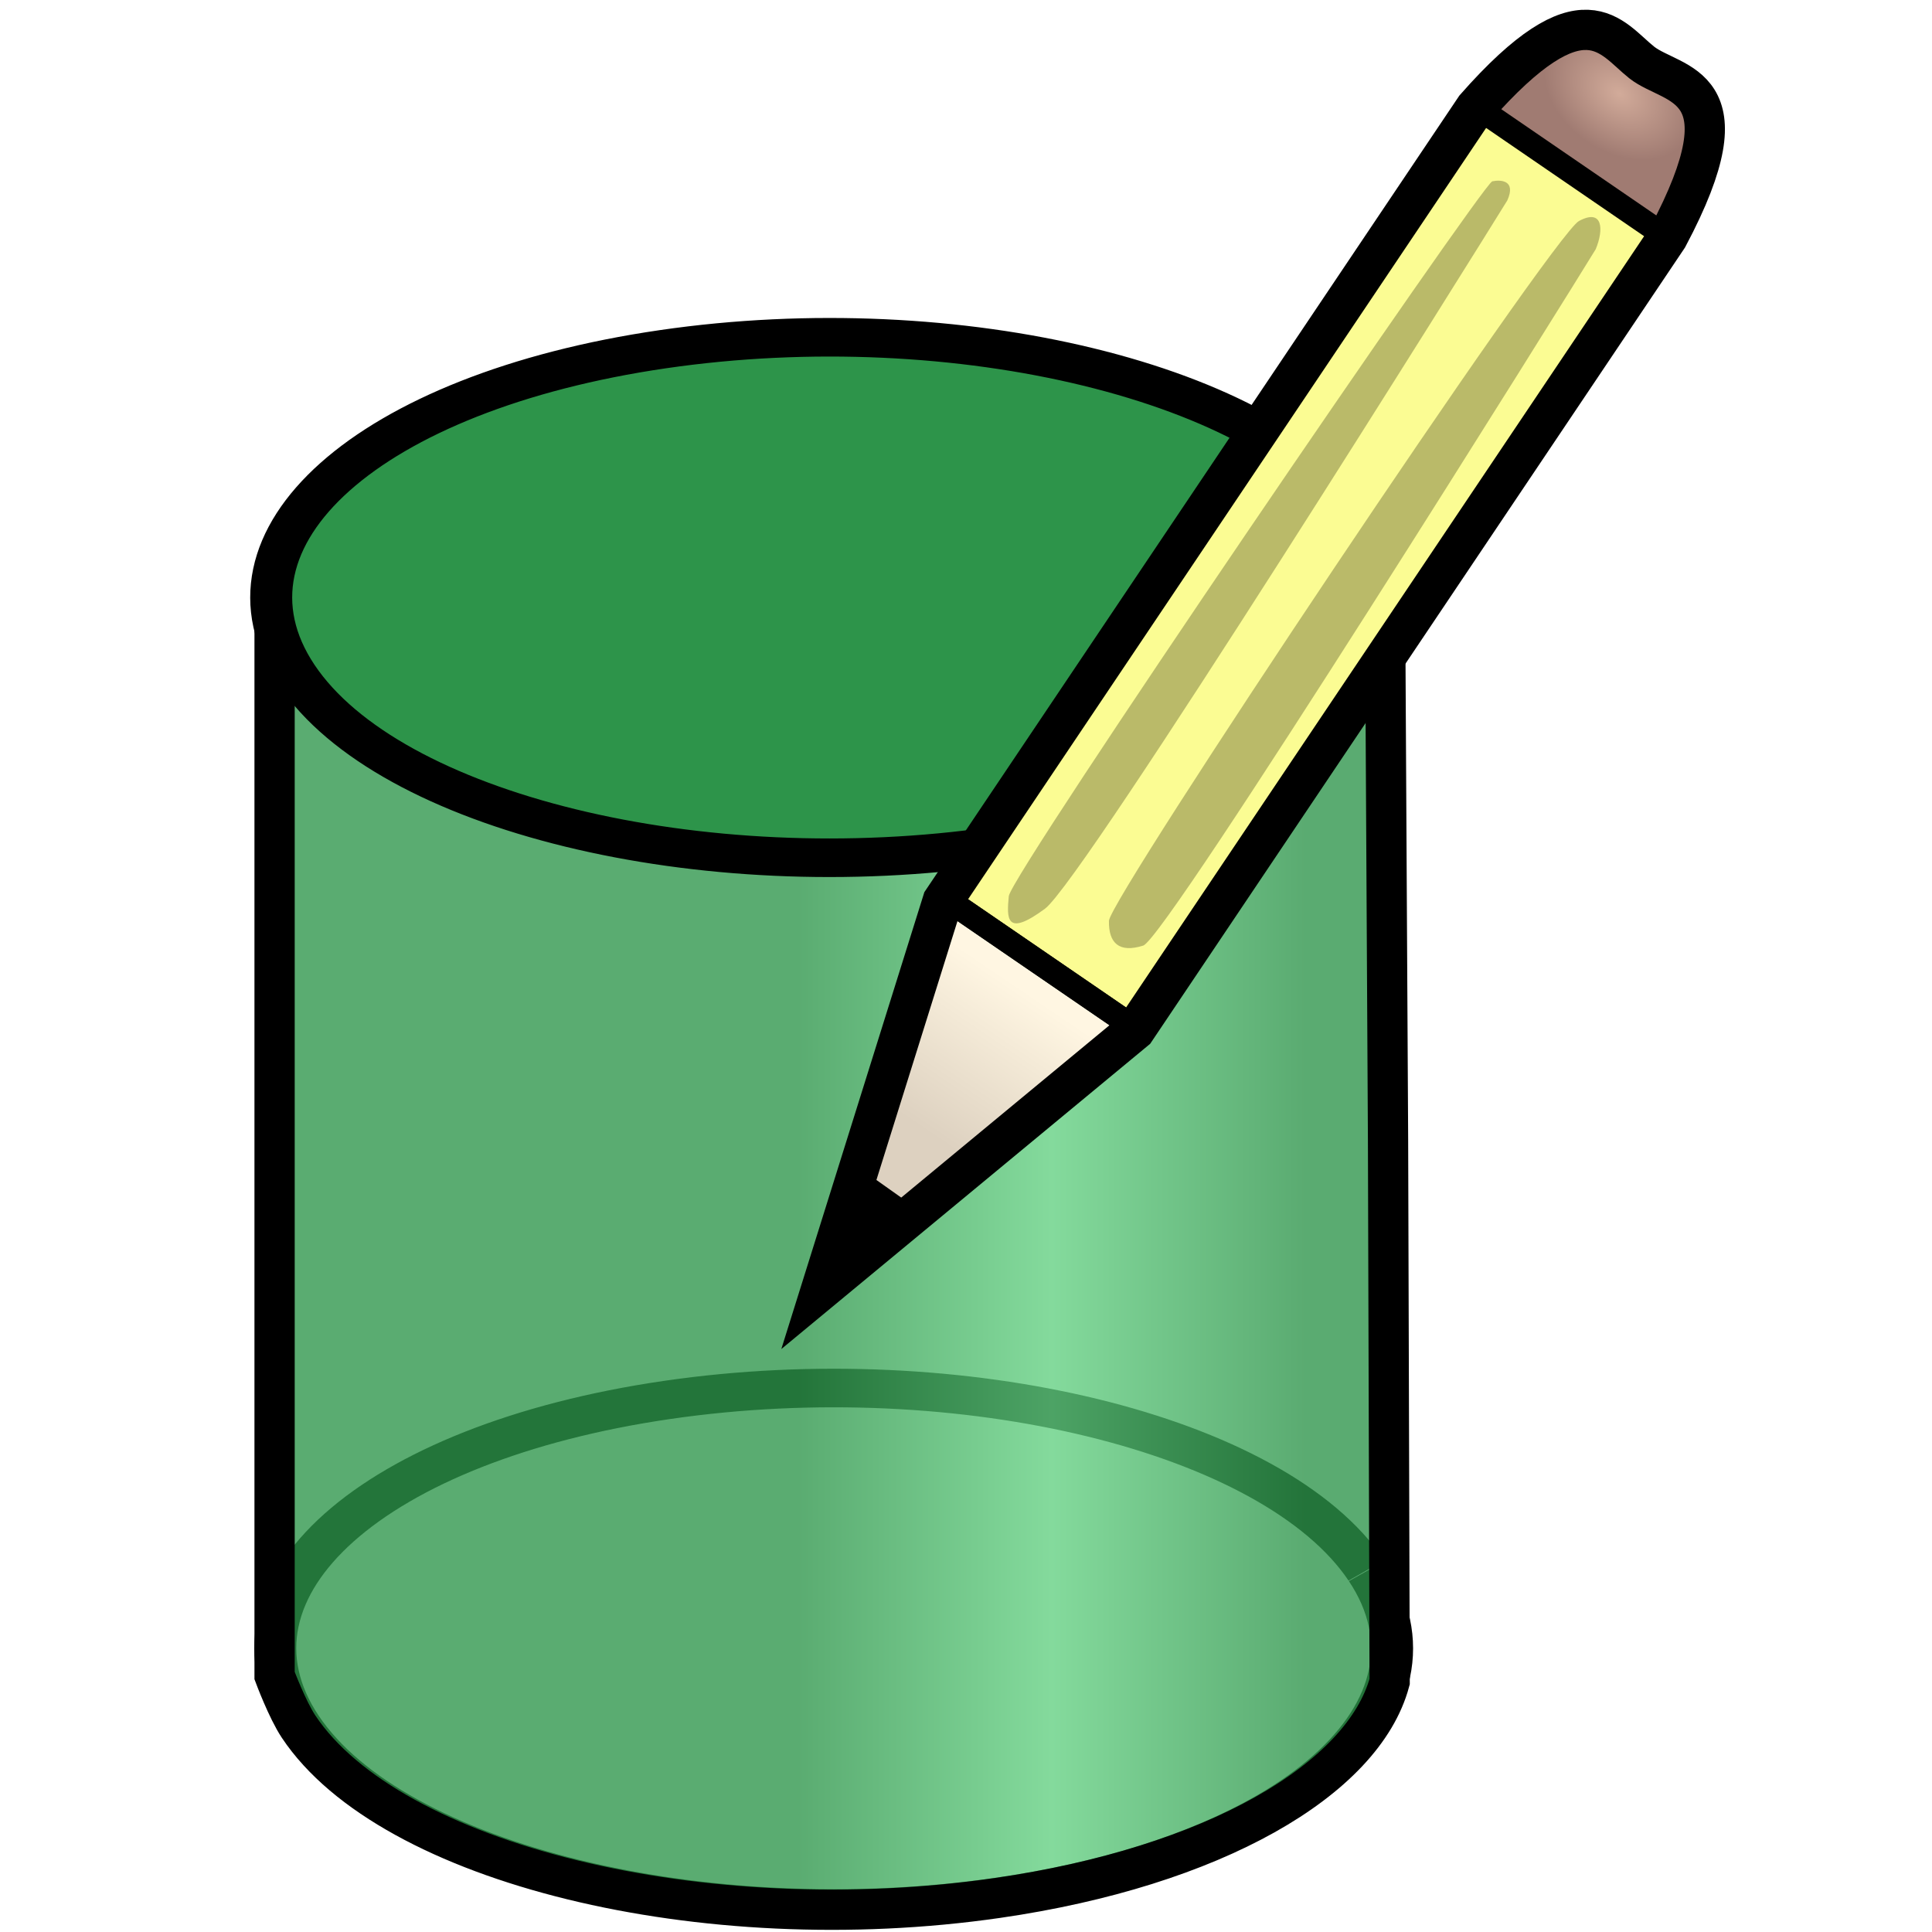
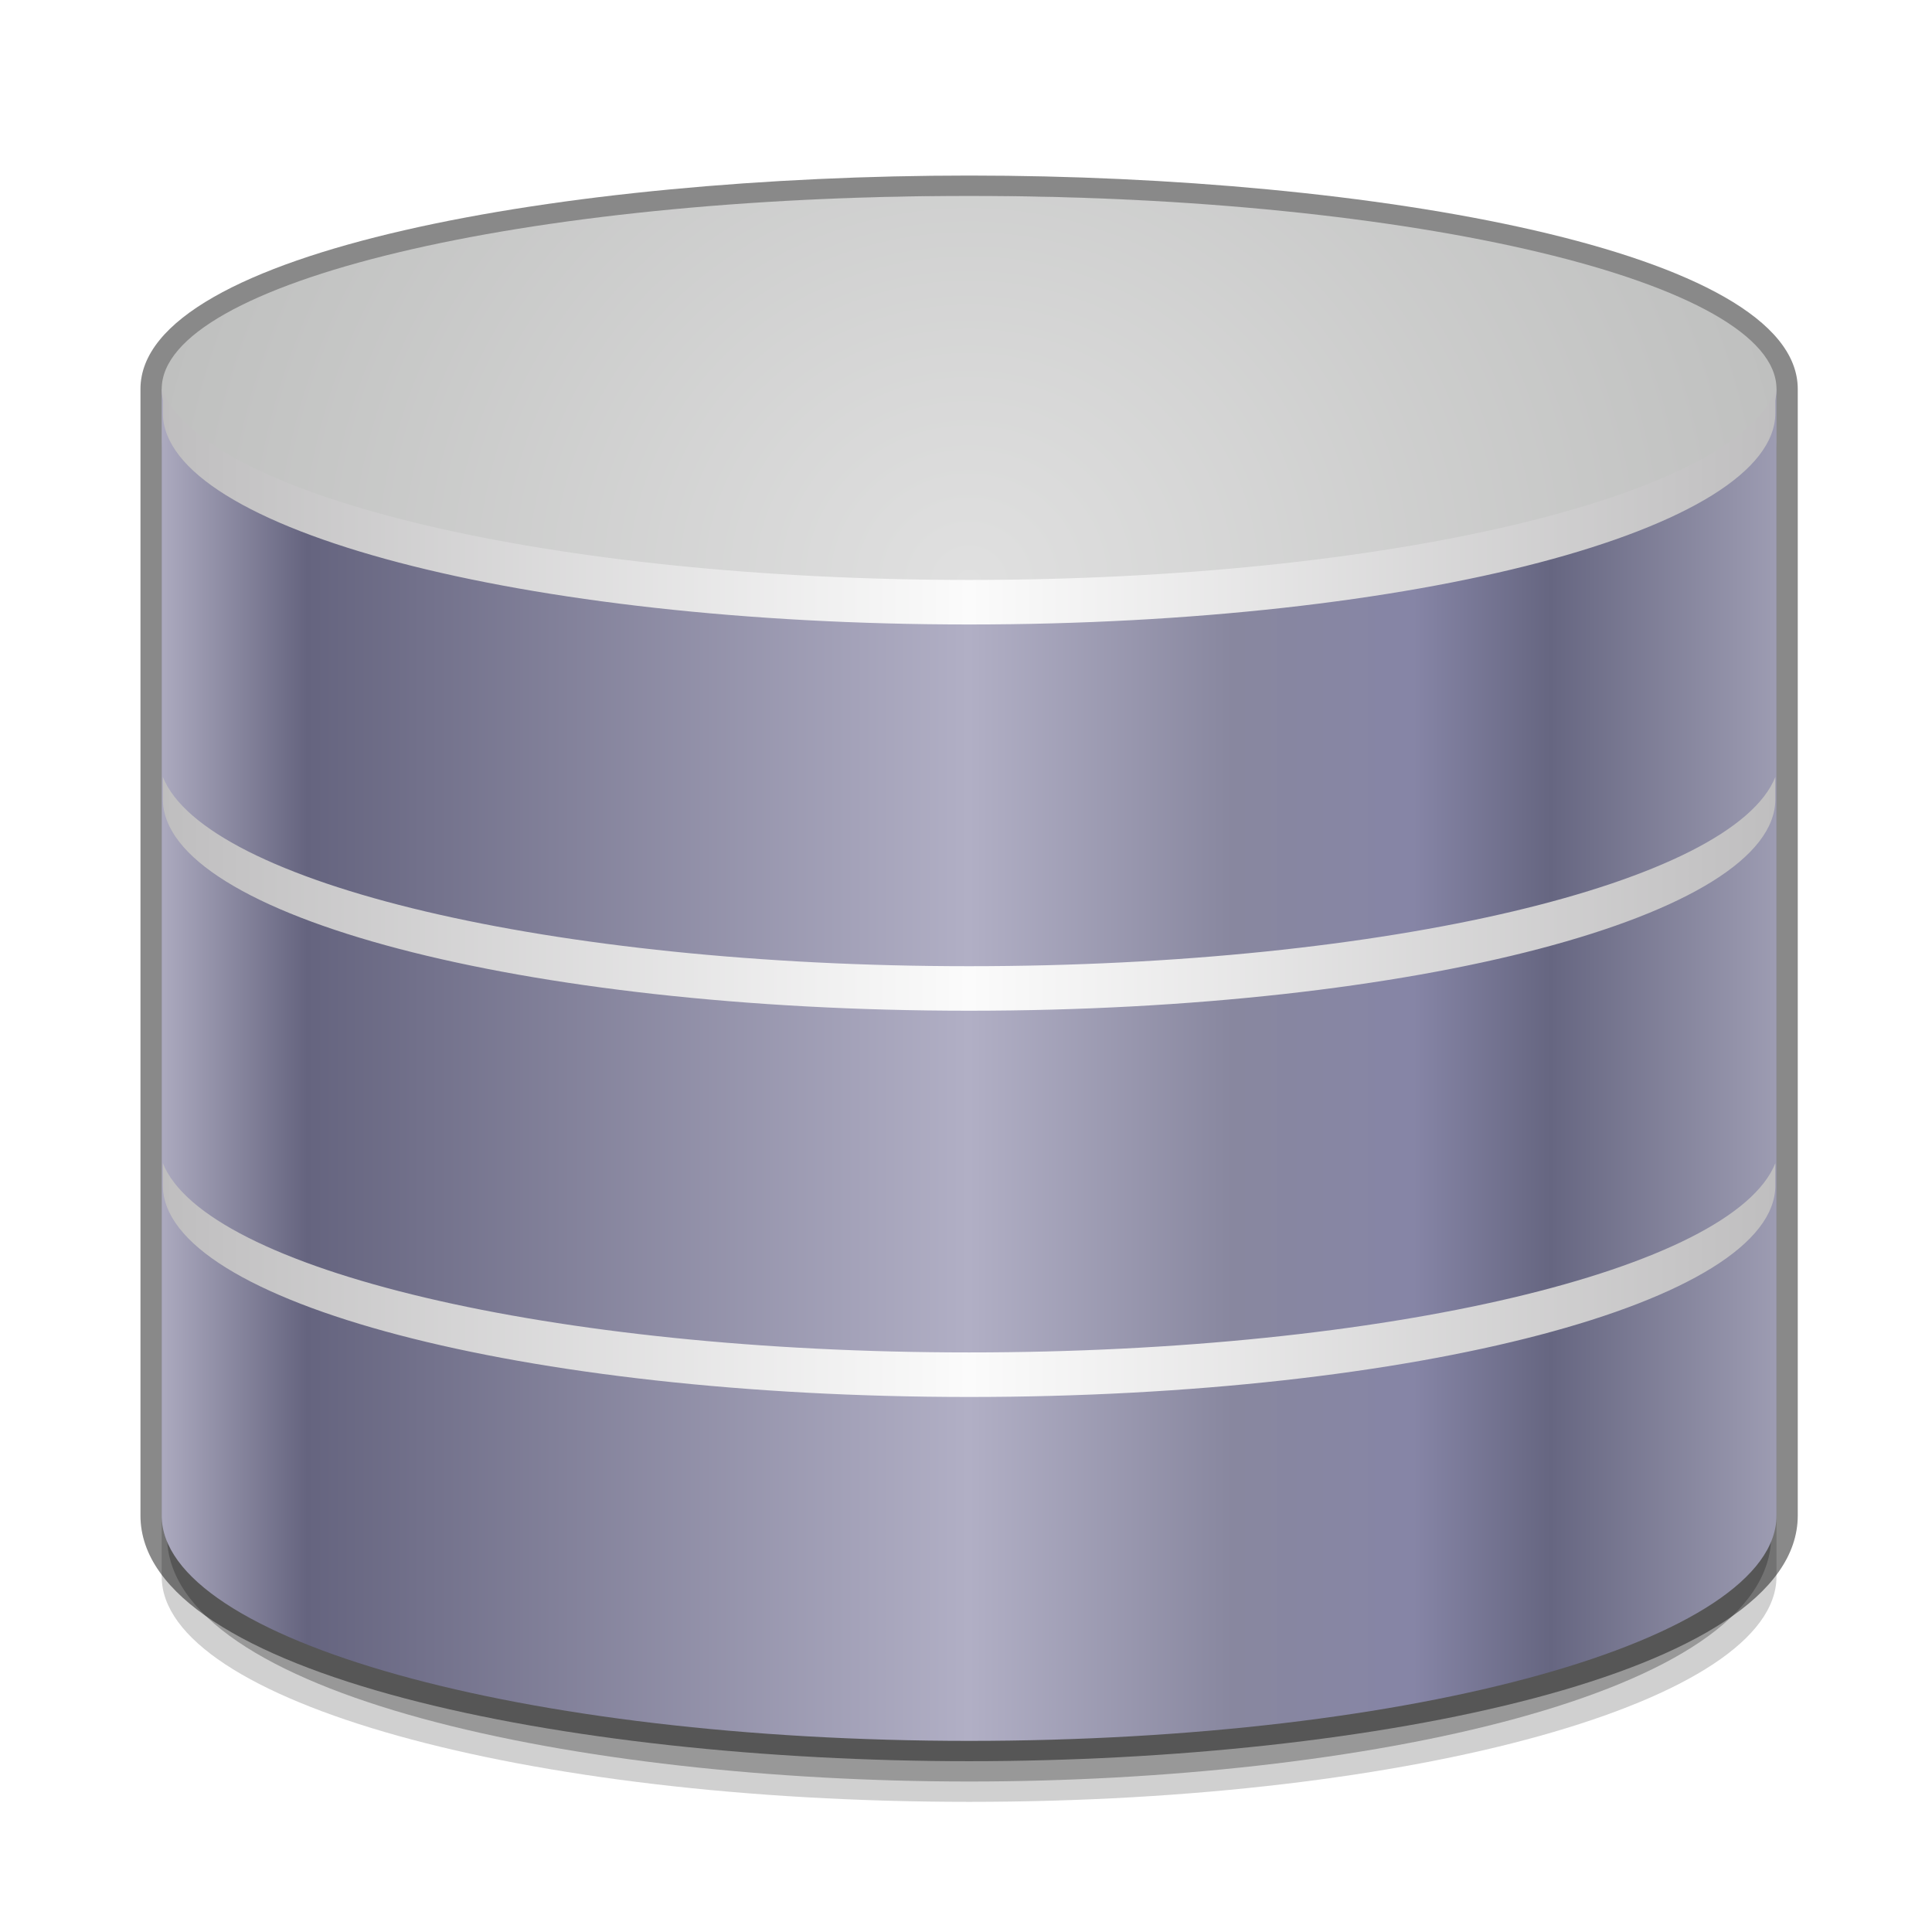
- <svg xmlns="http://www.w3.org/2000/svg" xmlns:xlink="http://www.w3.org/1999/xlink" width="48px" height="48px" id="svg2">
-   <defs id="defs4">
-     <linearGradient id="linearGradient8089">
-       <stop style="stop-color:#2d954a;stop-opacity:0.784;" offset="0" id="stop8091" />
-       <stop id="stop8097" offset="0.5" style="stop-color:#62d081;stop-opacity:0.784;" />
-       <stop style="stop-color:#2d944a;stop-opacity:0.784;" offset="1" id="stop8093" />
+ <svg xmlns="http://www.w3.org/2000/svg" version="1.1" width="128" height="128" viewBox="0 0 128 128" overflow="visible" enable-background="new 0 0 128 128" xml:space="preserve" id="svg2">
+   <defs id="defs99">
+     <linearGradient y2="124.241" x2="74.5" y1="5.048" x1="74.5" gradientUnits="userSpaceOnUse" id="XMLID_9_">
+       <stop id="stop13" style="stop-color:#FFFFFF" offset="0" />
+       <stop id="stop15" style="stop-color:#E1E1DF" offset="1" />
    </linearGradient>
-     <linearGradient id="linearGradient6531">
-       <stop style="stop-color:#d2ab9a;stop-opacity:1;" offset="0" id="stop6533" />
-       <stop style="stop-color:#a07b72;stop-opacity:1;" offset="1" id="stop6535" />
+     <linearGradient y2="121.468" x2="74.5" y1="11.082" x1="74.5" gradientUnits="userSpaceOnUse" id="XMLID_10_">
+       <stop id="stop20" style="stop-color:#FDFDFD" offset="0" />
+       <stop id="stop22" style="stop-color:#F3F2F2" offset="0.298" />
+       <stop id="stop24" style="stop-color:#D7D6D6" offset="0.817" />
+       <stop id="stop26" style="stop-color:#CCCBCA" offset="1" />
    </linearGradient>
-     <linearGradient id="linearGradient3593">
-       <stop style="stop-color:#fff6e2;stop-opacity:1;" offset="0" id="stop3595" />
-       <stop style="stop-color:#ddd1c0;stop-opacity:1;" offset="1" id="stop3597" />
+     <radialGradient gradientUnits="userSpaceOnUse" r="15.596" cy="32.87" cx="110" id="XMLID_11_">
+       <stop id="stop31" style="stop-color:#8E8E8F" offset="0.213" />
+       <stop id="stop33" style="stop-color:#EEEEEE" offset="0.927" />
+     </radialGradient>
+     <linearGradient y2="32.947" x2="104.273" y1="9.948" x1="92.023" gradientUnits="userSpaceOnUse" id="XMLID_12_">
+       <stop id="stop40" style="stop-color:#FFFEFE" offset="0" />
+       <stop id="stop42" style="stop-color:#CFD0D0" offset="1" />
    </linearGradient>
-     <linearGradient xlink:href="#linearGradient3593" id="linearGradient3599" x1="398.4" y1="270.44" x2="398.388" y2="274.027" gradientUnits="userSpaceOnUse" />
-     <radialGradient xlink:href="#linearGradient6531" id="radialGradient6539" cx="398.42" cy="250.222" fx="398.42" fy="250.222" r="2.37" gradientTransform="matrix(-0.720027,4.795407e-6,-3.396819e-6,-0.510029,685.2943,375.684)" gradientUnits="userSpaceOnUse" />
-     <linearGradient xlink:href="#linearGradient8089" id="linearGradient8095" x1="352.332" y1="240.825" x2="362.862" y2="240.825" gradientUnits="userSpaceOnUse" gradientTransform="matrix(20,0,0,20,-6660.835,-4411.448)" />
-     <linearGradient xlink:href="#linearGradient3593" id="linearGradient8101" gradientUnits="userSpaceOnUse" x1="398.4" y1="270.44" x2="398.388" y2="274.027" />
-     <radialGradient xlink:href="#linearGradient6531" id="radialGradient8103" gradientUnits="userSpaceOnUse" gradientTransform="matrix(-0.720027,4.795407e-6,-3.396819e-6,-0.510029,685.2943,375.684)" cx="398.42" cy="250.222" fx="398.42" fy="250.222" r="2.37" />
-     <linearGradient xlink:href="#linearGradient8089" id="linearGradient8110" gradientUnits="userSpaceOnUse" gradientTransform="matrix(20,0,0,20,-6660.835,-4411.448)" x1="352.332" y1="240.825" x2="362.862" y2="240.825" />
+     <linearGradient y2="31.931" x2="105.905" y1="5.182" x1="99.53" gradientUnits="userSpaceOnUse" id="XMLID_13_">
+       <stop id="stop47" style="stop-color:#FCFDFD" offset="0" />
+       <stop id="stop49" style="stop-color:#EEEEEE" offset="1" />
+     </linearGradient>
  </defs>
-   <g id="layer1">
-     <g id="g8105" transform="matrix(5.973232e-2,0,0,5.973232e-2,-3.208086,6.884454)">
-       <path transform="matrix(20,0,0,18.37904,-6538.817,-4316.501)" d="M 358.051,264.143 A 11.61,5.888 0 1 1 358.043,264.13" id="path8099" style="opacity:1;fill:none;fill-opacity:1;fill-rule:nonzero;stroke:#000000;stroke-width:0.873;stroke-miterlimit:4;stroke-dasharray:none;stroke-opacity:1" />
-       <path id="path7350" d="M 167.915,131.052 L 167.915,581.677 C 167.915,581.677 173.178,595.819 177.915,602.927 C 215.93,659.972 346.136,691.894 468.54,674.177 C 558.335,661.18 620.71,625.019 631.714,584.177 L 631.04,358.552 L 629.79,132.927 L 167.915,131.052 z " style="fill:url(#linearGradient8110);fill-opacity:1;fill-rule:nonzero;stroke:#000000;stroke-width:16.741;stroke-miterlimit:4;stroke-dasharray:none;stroke-opacity:1" />
-       <path style="opacity:1;fill:#2d944a;fill-opacity:1;fill-rule:nonzero;stroke:#000000;stroke-width:0.873;stroke-miterlimit:4;stroke-dasharray:none;stroke-opacity:1" id="path7330" d="M 358.051,264.143 A 11.61,5.888 0 1 1 358.043,264.13" transform="matrix(20,0,0,18.37904,-6540.515,-4753.545)" />
-     </g>
-     <g id="g6541" transform="matrix(0.991725,0.666079,-0.666079,0.991725,-189.6537,-509.0659)">
-       <path id="path3591" d="M 396.161,269.728 L 400.938,269.818 L 398.527,277.496 L 396.161,269.728 z " style="fill:url(#linearGradient8101);fill-opacity:1;fill-rule:evenodd;stroke:none;stroke-width:1px;stroke-linecap:butt;stroke-linejoin:miter;stroke-opacity:1" />
-       <path id="path5069" d="M 396.139,249.967 L 400.783,250.008 C 400.783,250.008 400.866,248.226 400.451,247.769 C 400.037,247.313 399.705,247.147 399.249,247.189 C 398.793,247.23 397.59,246.982 397.217,247.23 C 396.844,247.479 395.973,249.428 396.056,249.677 C 396.139,249.926 396.222,250.05 396.139,249.967 z " style="fill:url(#radialGradient8103);fill-opacity:1;fill-rule:evenodd;stroke:none;stroke-width:1px;stroke-linecap:butt;stroke-linejoin:miter;stroke-opacity:1" />
-       <path id="path3603" d="M 396.098,249.967 L 400.824,250.008 L 400.949,269.745 L 396.098,269.745 L 396.098,249.967 z " style="fill:#fbfc93;fill-opacity:1;fill-rule:evenodd;stroke:none;stroke-width:1px;stroke-linecap:butt;stroke-linejoin:miter;stroke-opacity:1" />
-       <path d="M 400.915,249.985 L 400.915,269.852 L 398.505,277.986 L 396.095,269.852 L 396.095,249.985 C 396.537,246.608 397.621,247.207 398.442,247.271 C 399.263,247.334 400.536,246.324 400.915,249.985 z " style="fill:none;fill-opacity:1;fill-rule:nonzero;stroke:#000000;stroke-width:0.837;stroke-miterlimit:4;stroke-opacity:1;stroke-dasharray:none" id="rect1322" />
-       <path id="path3571" d="M 396.027,269.773 L 400.848,269.818" style="fill:none;fill-opacity:0.75;fill-rule:evenodd;stroke:#000000;stroke-width:0.5;stroke-linecap:butt;stroke-linejoin:miter;stroke-miterlimit:4;stroke-dasharray:none;stroke-opacity:1" />
-       <path style="fill:none;fill-opacity:0.75;fill-rule:evenodd;stroke:#000000;stroke-width:0.5;stroke-linecap:butt;stroke-linejoin:miter;stroke-miterlimit:4;stroke-dasharray:none;stroke-opacity:1" d="M 396.027,269.773 L 400.848,269.818" id="path3573" />
-       <path id="path3575" d="M 396.027,249.951 L 400.848,249.996" style="fill:none;fill-opacity:0.75;fill-rule:evenodd;stroke:#000000;stroke-width:0.5;stroke-linecap:butt;stroke-linejoin:miter;stroke-miterlimit:4;stroke-dasharray:none;stroke-opacity:1" />
-       <path id="path3601" d="M 398.502,277.581 L 397.673,275.425 L 399.332,275.467 L 398.502,277.581 z " style="fill:#000000;fill-opacity:1;fill-rule:evenodd;stroke:none;stroke-width:1px;stroke-linecap:butt;stroke-linejoin:miter;stroke-opacity:1" />
-       <path id="path4331" d="M 399.812,251.028 C 399.858,252.036 400.392,267.899 400.075,268.297 C 399.744,268.714 399.444,268.652 399.196,268.268 C 398.948,267.884 398.905,251.285 399.196,250.735 C 399.46,250.237 399.724,250.589 399.812,251.028 z " style="fill:#baba69;fill-opacity:1;fill-rule:evenodd;stroke:none;stroke-width:1px;stroke-linecap:butt;stroke-linejoin:miter;stroke-opacity:1" />
-       <path style="fill:#baba69;fill-opacity:1;fill-rule:evenodd;stroke:none;stroke-width:1px;stroke-linecap:butt;stroke-linejoin:miter;stroke-opacity:1" d="M 397.72,251.212 C 397.761,252.252 398.287,267.861 397.951,268.8 C 397.606,269.765 397.398,269.4 397.181,269.004 C 396.963,268.608 397.099,251.201 397.239,251.056 C 397.366,250.925 397.643,250.758 397.72,251.212 z " id="path5067" />
-     </g>
-   </g>
+   <path d="M 11.066,27.119 L 11.066,101.756 C 11.066,112.328 38.444,118.03 64.206,118.03 C 89.967,118.03 117.346,112.328 117.346,101.756 L 117.346,27.119 C 117.346,17.934 89.967,12.977 64.206,12.977 C 38.444,12.977 11.066,17.934 11.066,27.119 z " id="path59" style="opacity:0.3;fill:#141414" />
+   <path d="M 64.206,17.018 C 34.661,17.018 10.713,22.748 10.713,29.813 L 10.713,104.45 C 10.713,112.693 34.661,119.377 64.206,119.377 C 93.751,119.377 117.697,112.693 117.697,104.45 L 117.697,29.813 C 117.697,22.747 93.751,17.018 64.206,17.018 z " id="path61" style="opacity:0.2;fill:#141414" />
+   <path d="M 9.306,25.772 L 9.306,100.41 C 9.306,110.98 37.591,116.684 64.206,116.684 C 90.82,116.684 119.106,110.982 119.106,100.41 L 119.106,25.772 C 119.106,16.587 90.82,11.631 64.206,11.631 C 37.591,11.631 9.306,16.587 9.306,25.772 z " id="path63" style="opacity:0.5;fill:#141414" />
+   <linearGradient id="XMLID_14_" gradientUnits="userSpaceOnUse" x1="37.948" y1="81.562" x2="110.051" y2="81.562" gradientTransform="matrix(1.483777,0,0,1.41772,-45.59367,-45.07818)">
+     <stop offset="0" style="stop-color:#ACAABF" id="stop66" />
+     <stop offset="0.09" style="stop-color:#65647F" id="stop68" />
+     <stop offset="0.5" style="stop-color:#B1AFC5" id="stop70" />
+     <stop offset="0.663" style="stop-color:#88879F" id="stop72" />
+     <stop offset="0.775" style="stop-color:#8685A6" id="stop74" />
+     <stop offset="0.86" style="stop-color:#666681" id="stop76" />
+     <stop offset="1" style="stop-color:#9D9CB2" id="stop78" />
+   </linearGradient>
+   <path d="M 10.713,25.772 L 10.713,100.41 C 10.713,108.651 34.661,115.337 64.206,115.337 C 93.751,115.337 117.697,108.651 117.697,100.41 L 117.697,25.772 L 10.713,25.772 z " id="path80" style="fill:url(#XMLID_14_)" />
+   <radialGradient id="XMLID_15_" cx="74" cy="58.305" r="37.16" gradientTransform="matrix(1,0,0,1.0014,0,0.6141)" gradientUnits="userSpaceOnUse">
+     <stop offset="0" style="stop-color:#E0E0E0" id="stop83" />
+     <stop offset="1" style="stop-color:#BFC0BF" id="stop85" />
+   </radialGradient>
+   <ellipse cx="74" cy="49.975" rx="36.051" ry="9.025" id="ellipse87" style="fill:url(#XMLID_15_)" transform="matrix(1.483777,0,0,1.41772,-45.59367,-45.07818)" />
+   <linearGradient id="XMLID_16_" gradientUnits="userSpaceOnUse" x1="38" y1="72.852" x2="110" y2="72.852" gradientTransform="matrix(1.483777,0,0,1.419705,-45.59367,-44.20756)">
+     <stop offset="0" style="stop-color:#BFBEBF" id="stop90" />
+     <stop offset="0.5" style="stop-color:#FBFBFB" id="stop92" />
+     <stop offset="1" style="stop-color:#BFBEBF" id="stop94" />
+   </linearGradient>
+   <path d="M 64.206,89.602 C 36.563,89.602 13.603,84.109 10.79,77.064 C 10.79,77.837 10.79,78.039 10.79,78.538 C 10.79,86.276 34.661,92.553 64.206,92.553 C 93.751,92.553 117.622,86.276 117.622,78.538 C 117.622,78.039 117.622,77.837 117.622,77.064 C 114.809,84.109 91.849,89.602 64.206,89.602 z M 64.206,64.013 C 36.563,64.013 13.603,58.519 10.79,51.474 C 10.79,52.155 10.79,52.45 10.79,52.949 C 10.79,60.688 34.661,66.963 64.206,66.963 C 93.751,66.963 117.622,60.688 117.622,52.949 C 117.622,52.45 117.622,52.318 117.622,51.474 C 114.809,58.519 91.849,64.013 64.206,64.013 z M 64.206,41.373 C 93.751,41.373 117.622,35.098 117.622,27.359 C 117.622,26.86 117.622,26.799 117.622,25.884 C 114.809,32.929 91.849,38.423 64.206,38.423 C 36.563,38.423 13.603,32.929 10.79,25.884 C 10.79,26.8 10.79,26.86 10.79,27.359 C 10.79,35.098 34.661,41.373 64.206,41.373 z " id="path96" style="fill:url(#XMLID_16_)" />
</svg>
